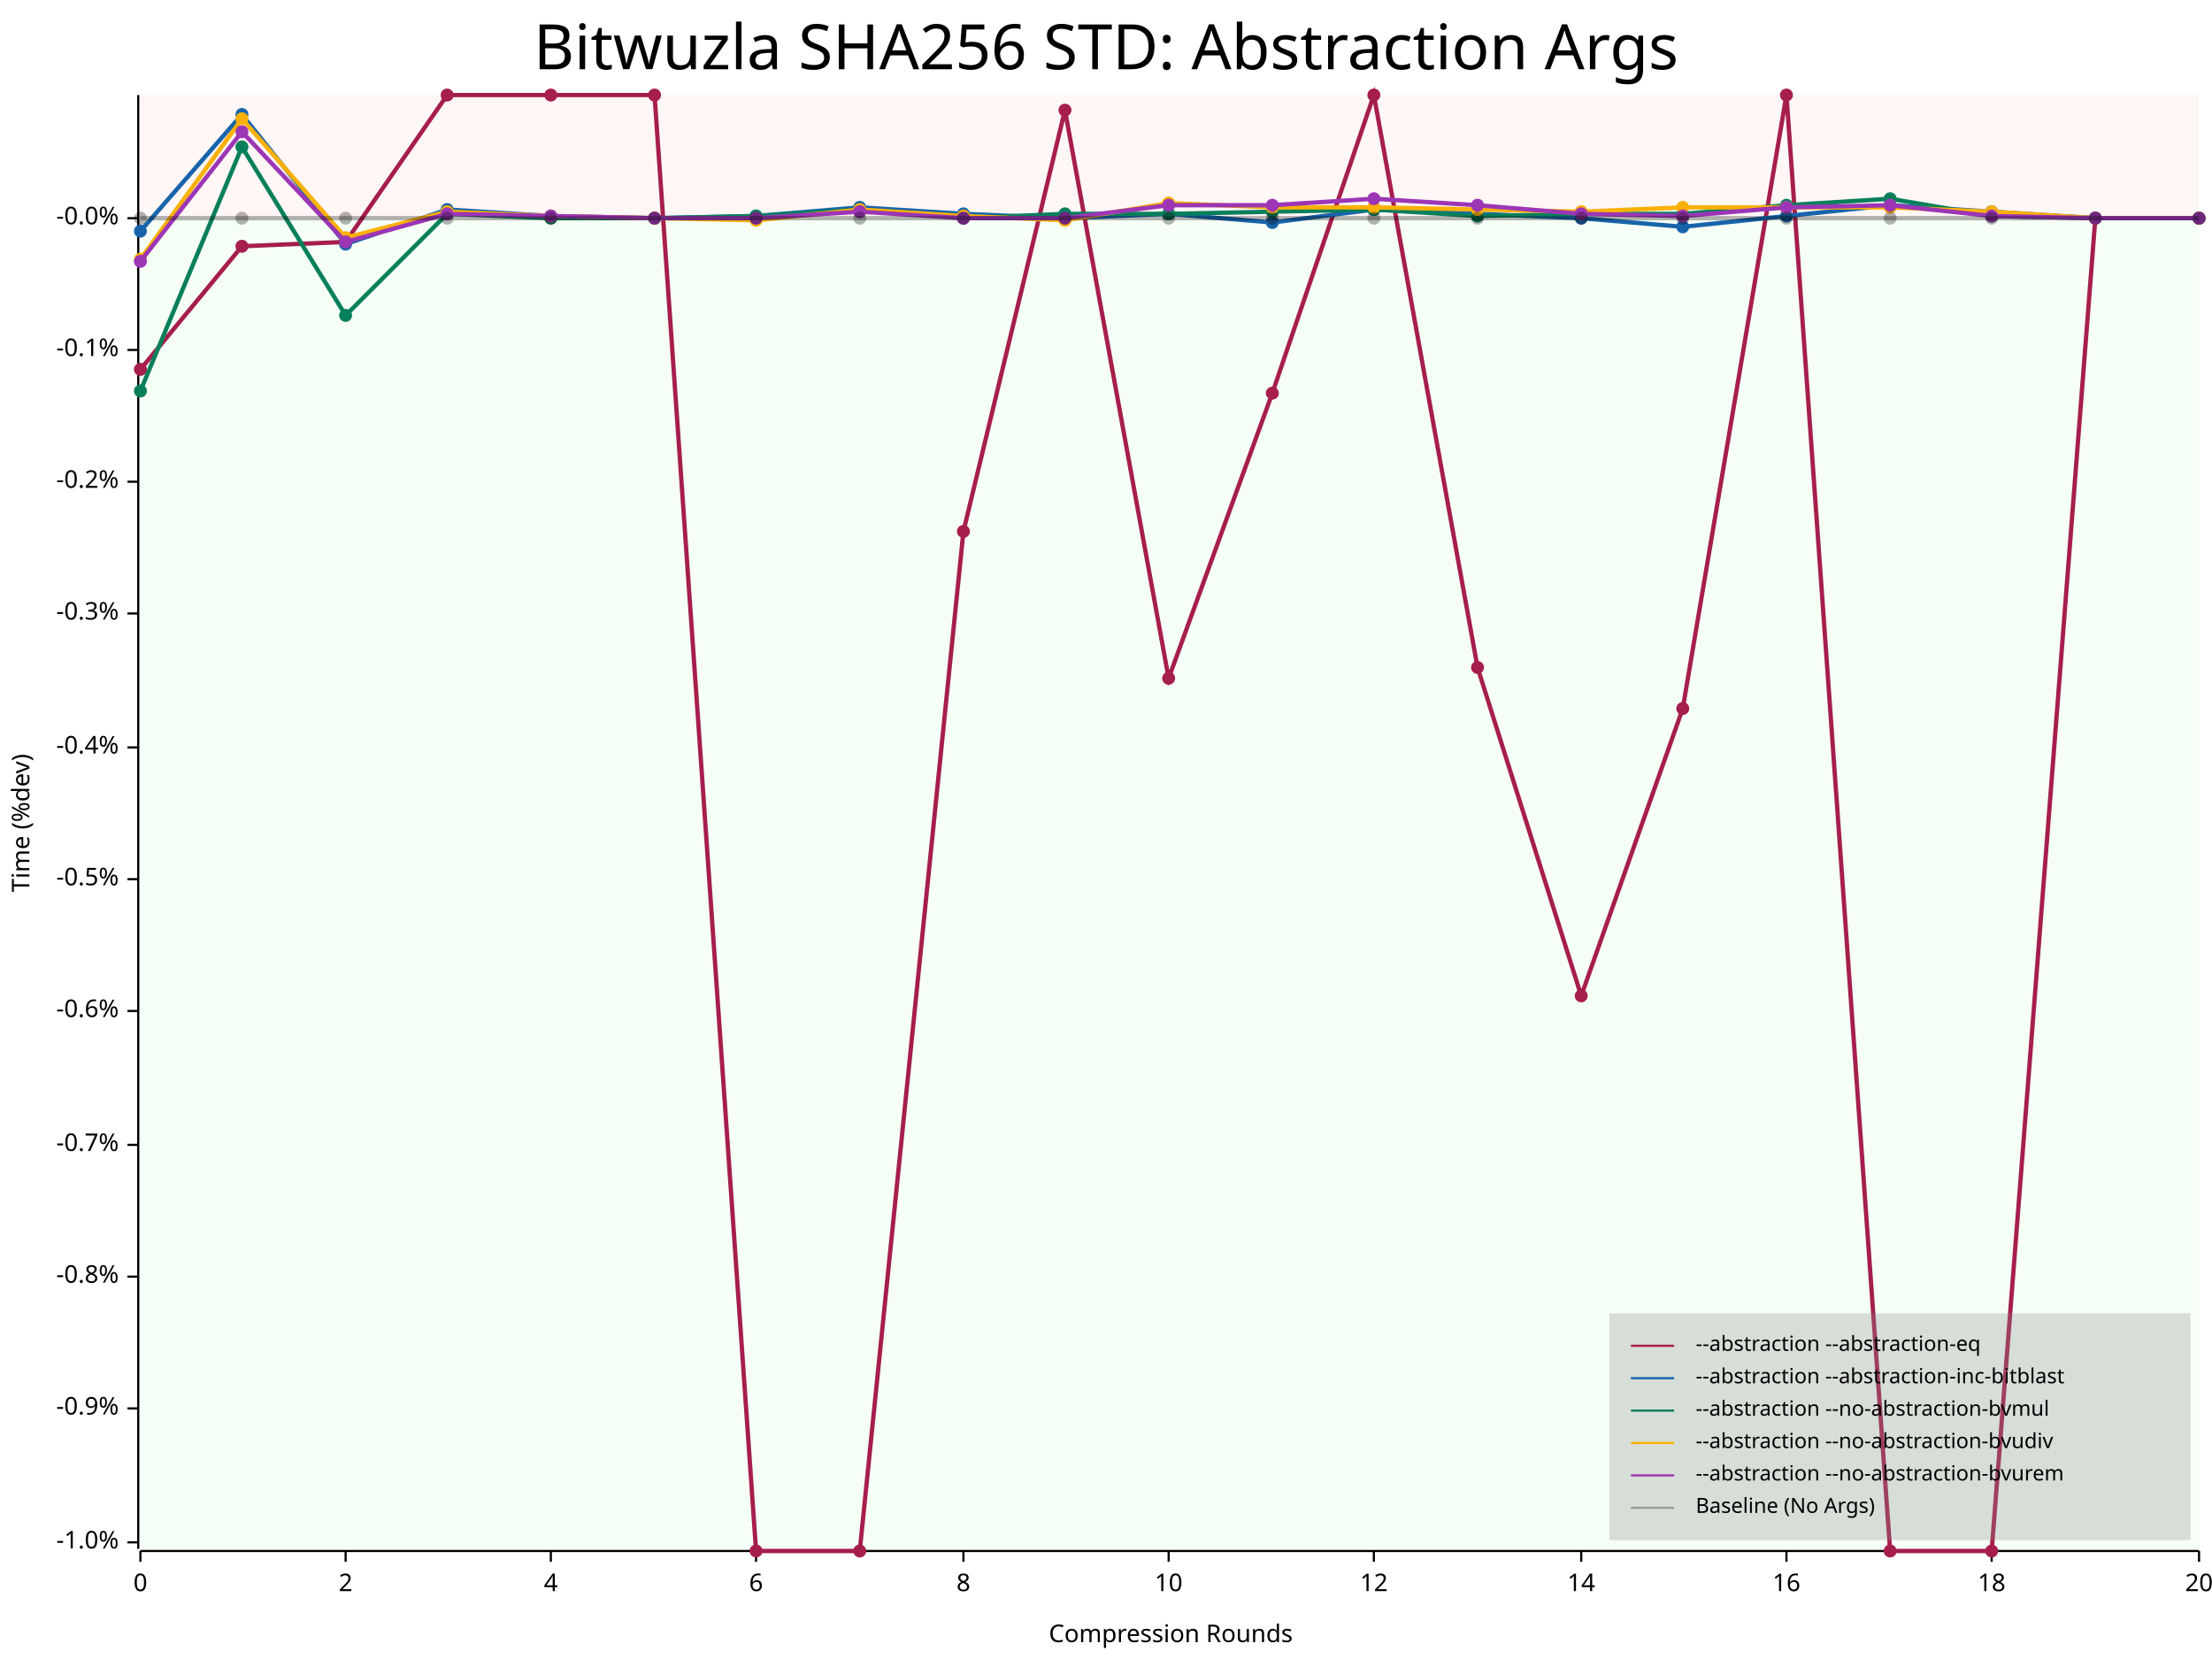
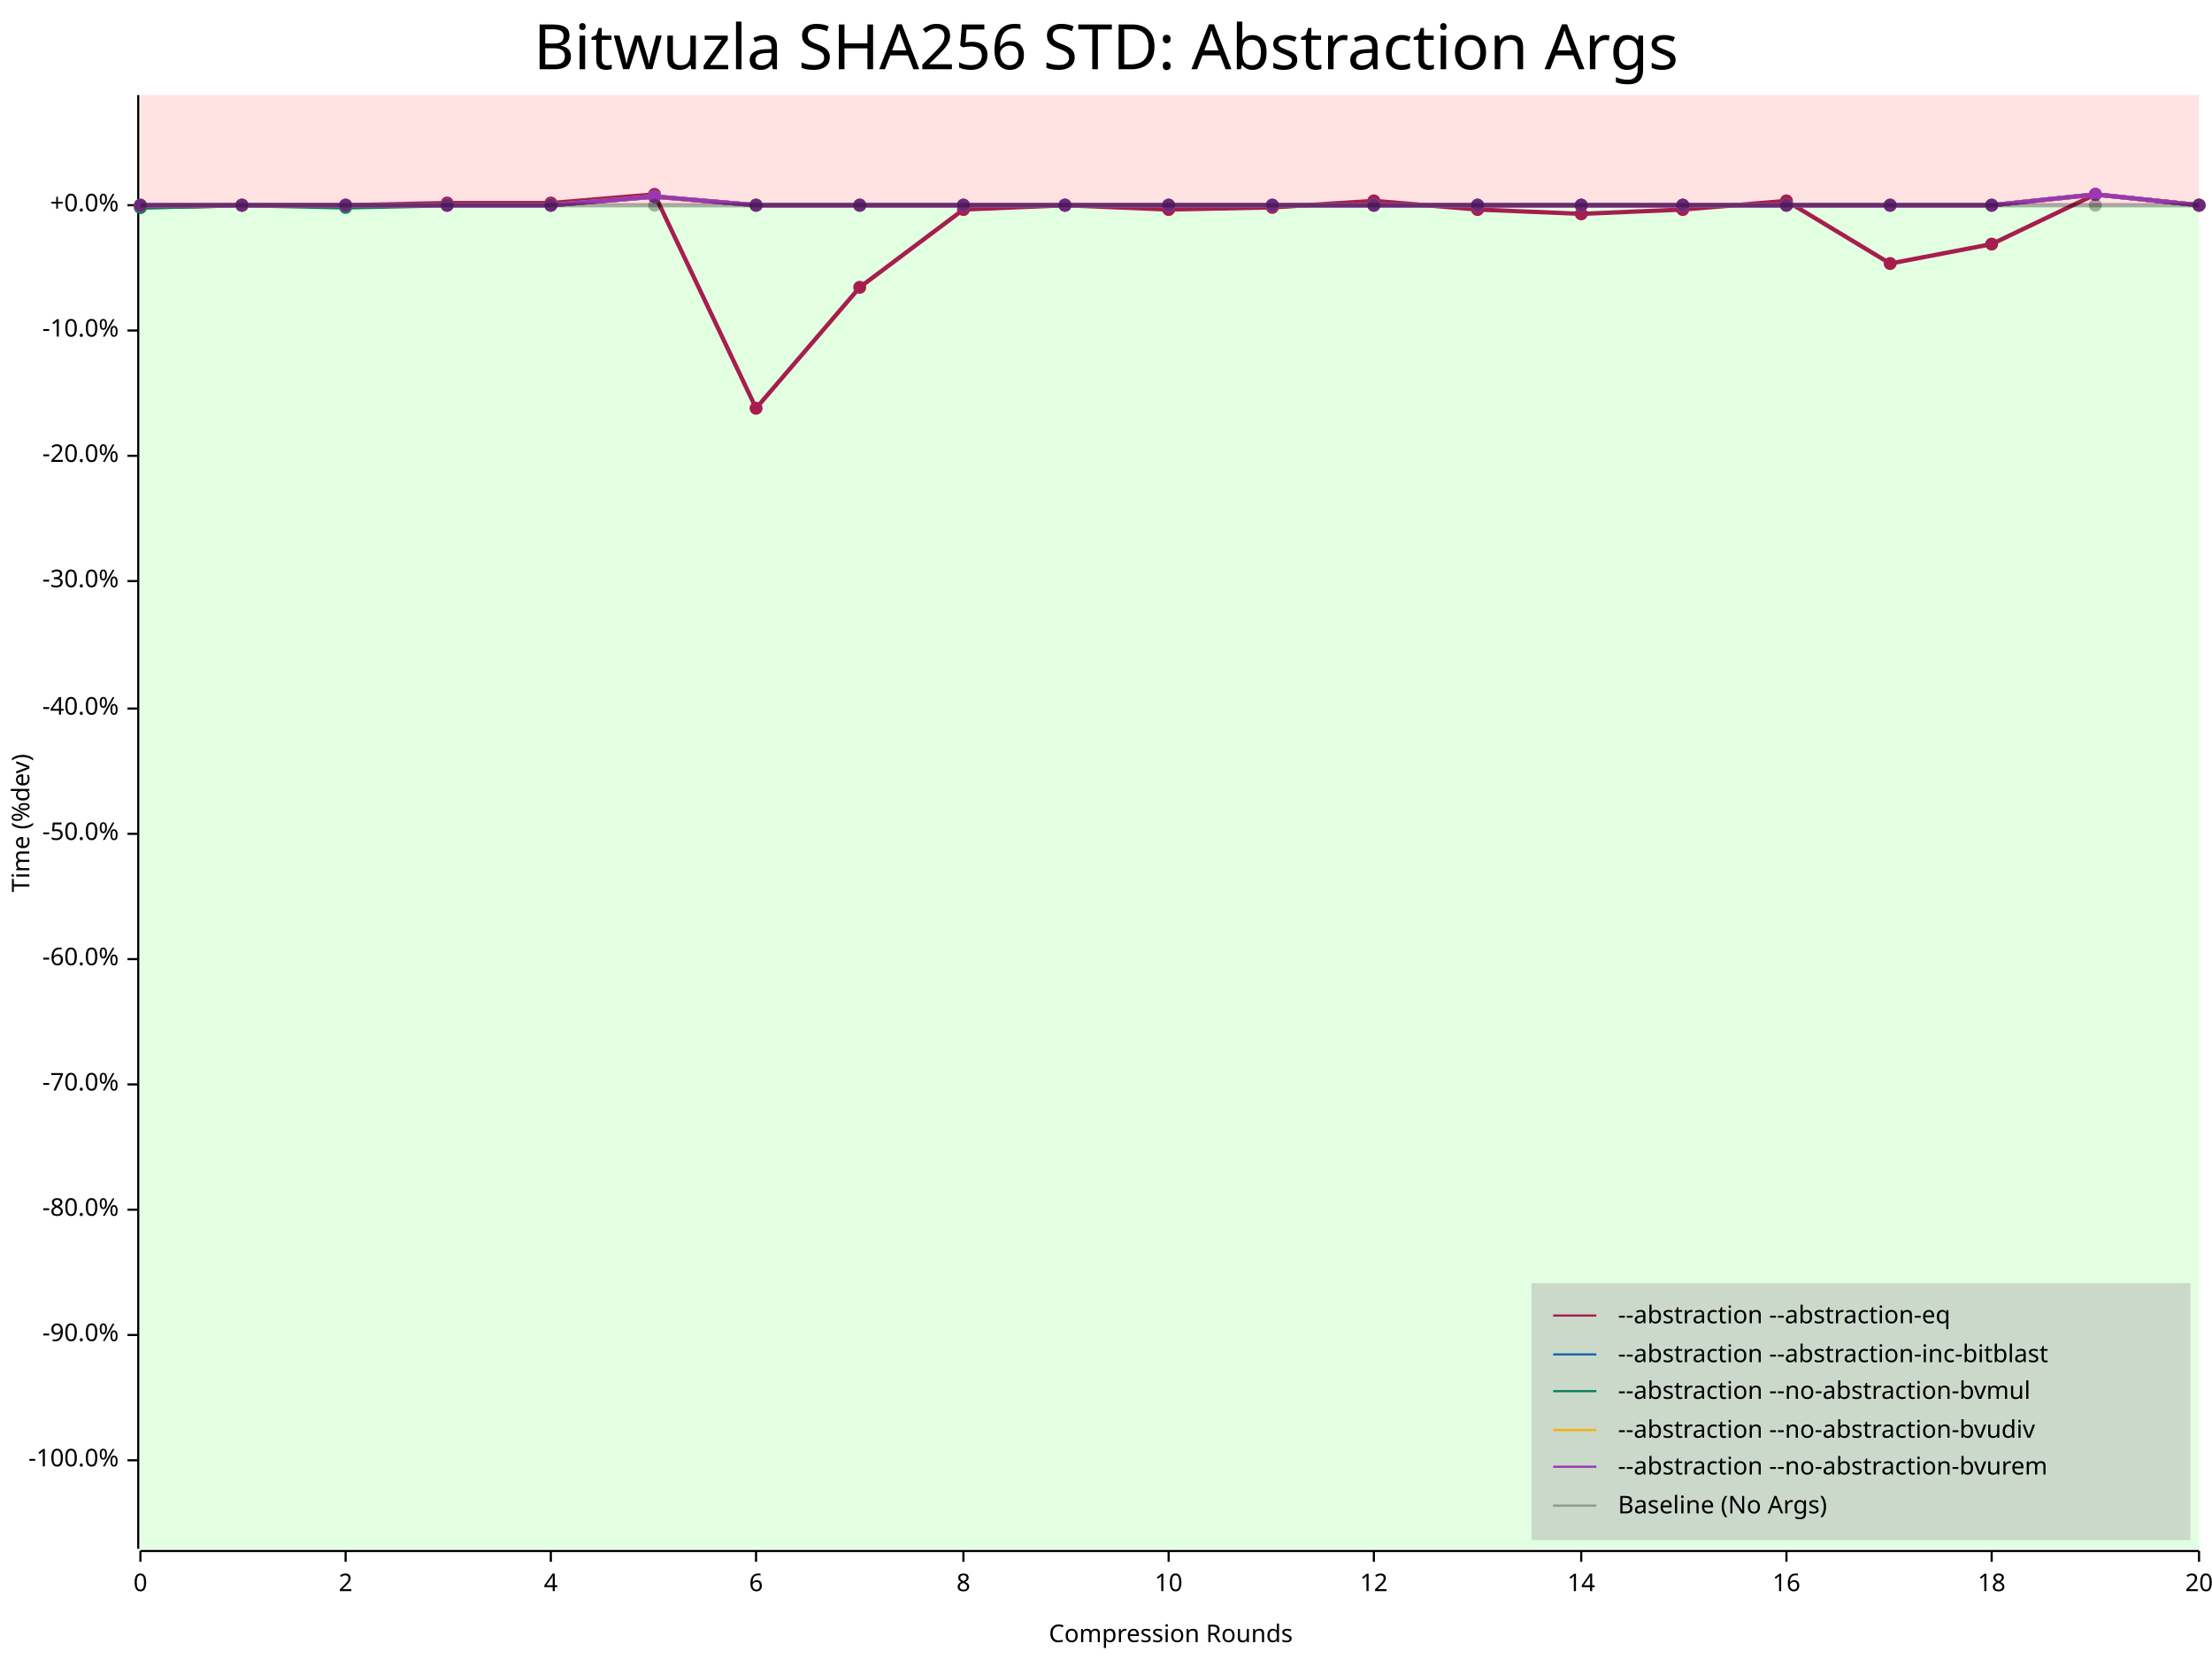
<svg xmlns="http://www.w3.org/2000/svg" width="1024" height="768" viewBox="0 0 1024 768">
  <rect x="0" y="0" width="1024" height="768" opacity="1" fill="#FFFFFF" stroke="none" />
  <text x="512" y="10" dy="0.76em" text-anchor="middle" font-family="noto sans" font-size="29.032" opacity="1" fill="#000000">
Bitwuzla SHA256 STD: Abstraction Args
</text>
-   <rect x="65" y="101" width="953" height="616" opacity="0.125" fill="#B6FFB6" stroke="none" />
-   <rect x="65" y="44" width="953" height="57" opacity="0.125" fill="#FFB6B6" stroke="none" />
+   <rect x="65" y="95" width="953" height="622" opacity="0.4" fill="#B6FFB6" stroke="none" />
+   <rect x="65" y="44" width="953" height="51" opacity="0.4" fill="#FFB6B6" stroke="none" />
  <text x="542" y="763" dy="-0.5ex" text-anchor="middle" font-family="noto sans" font-size="11.29" opacity="1" fill="#000000">
Compression Rounds
</text>
  <polyline fill="none" opacity="1" stroke="#000000" stroke-width="1" points="65,718 1018,718 " />
  <text x="65" y="728" dy="0.76em" text-anchor="middle" font-family="noto sans" font-size="11.29" opacity="1" fill="#000000">
0
</text>
  <polyline fill="none" opacity="1" stroke="#000000" stroke-width="1" points="65,718 65,723 " />
  <text x="160" y="728" dy="0.76em" text-anchor="middle" font-family="noto sans" font-size="11.29" opacity="1" fill="#000000">
2
</text>
  <polyline fill="none" opacity="1" stroke="#000000" stroke-width="1" points="160,718 160,723 " />
  <text x="255" y="728" dy="0.76em" text-anchor="middle" font-family="noto sans" font-size="11.29" opacity="1" fill="#000000">
4
</text>
  <polyline fill="none" opacity="1" stroke="#000000" stroke-width="1" points="255,718 255,723 " />
  <text x="350" y="728" dy="0.76em" text-anchor="middle" font-family="noto sans" font-size="11.29" opacity="1" fill="#000000">
6
</text>
  <polyline fill="none" opacity="1" stroke="#000000" stroke-width="1" points="350,718 350,723 " />
  <text x="446" y="728" dy="0.76em" text-anchor="middle" font-family="noto sans" font-size="11.29" opacity="1" fill="#000000">
8
</text>
  <polyline fill="none" opacity="1" stroke="#000000" stroke-width="1" points="446,718 446,723 " />
  <text x="541" y="728" dy="0.76em" text-anchor="middle" font-family="noto sans" font-size="11.29" opacity="1" fill="#000000">
10
</text>
  <polyline fill="none" opacity="1" stroke="#000000" stroke-width="1" points="541,718 541,723 " />
  <text x="636" y="728" dy="0.76em" text-anchor="middle" font-family="noto sans" font-size="11.29" opacity="1" fill="#000000">
12
</text>
  <polyline fill="none" opacity="1" stroke="#000000" stroke-width="1" points="636,718 636,723 " />
  <text x="732" y="728" dy="0.76em" text-anchor="middle" font-family="noto sans" font-size="11.29" opacity="1" fill="#000000">
14
</text>
  <polyline fill="none" opacity="1" stroke="#000000" stroke-width="1" points="732,718 732,723 " />
  <text x="827" y="728" dy="0.76em" text-anchor="middle" font-family="noto sans" font-size="11.29" opacity="1" fill="#000000">
16
</text>
  <polyline fill="none" opacity="1" stroke="#000000" stroke-width="1" points="827,718 827,723 " />
  <text x="922" y="728" dy="0.76em" text-anchor="middle" font-family="noto sans" font-size="11.29" opacity="1" fill="#000000">
18
</text>
  <polyline fill="none" opacity="1" stroke="#000000" stroke-width="1" points="922,718 922,723 " />
  <text x="1018" y="728" dy="0.76em" text-anchor="middle" font-family="noto sans" font-size="11.29" opacity="1" fill="#000000">
20
</text>
  <polyline fill="none" opacity="1" stroke="#000000" stroke-width="1" points="1018,718 1018,723 " />
  <text x="5" y="381" dy="0.76em" text-anchor="middle" font-family="noto sans" font-size="11.29" opacity="1" fill="#000000" transform="rotate(270, 5, 381)">
Time (%dev)
</text>
  <polyline fill="none" opacity="1" stroke="#000000" stroke-width="1" points="64,44 64,717 " />
-   <text x="55" y="714" dy="0.5ex" text-anchor="end" font-family="noto sans" font-size="11.29" opacity="1" fill="#000000">
- -1.0%
- </text>
-   <polyline fill="none" opacity="1" stroke="#000000" stroke-width="1" points="59,714 64,714 " />
-   <text x="55" y="652" dy="0.5ex" text-anchor="end" font-family="noto sans" font-size="11.29" opacity="1" fill="#000000">
- -0.9%
- </text>
-   <polyline fill="none" opacity="1" stroke="#000000" stroke-width="1" points="59,652 64,652 " />
-   <text x="55" y="591" dy="0.5ex" text-anchor="end" font-family="noto sans" font-size="11.29" opacity="1" fill="#000000">
- -0.8%
- </text>
-   <polyline fill="none" opacity="1" stroke="#000000" stroke-width="1" points="59,591 64,591 " />
-   <text x="55" y="530" dy="0.5ex" text-anchor="end" font-family="noto sans" font-size="11.29" opacity="1" fill="#000000">
- -0.7%
- </text>
-   <polyline fill="none" opacity="1" stroke="#000000" stroke-width="1" points="59,530 64,530 " />
-   <text x="55" y="468" dy="0.5ex" text-anchor="end" font-family="noto sans" font-size="11.29" opacity="1" fill="#000000">
- -0.6%
- </text>
-   <polyline fill="none" opacity="1" stroke="#000000" stroke-width="1" points="59,468 64,468 " />
-   <text x="55" y="407" dy="0.5ex" text-anchor="end" font-family="noto sans" font-size="11.29" opacity="1" fill="#000000">
- -0.5%
- </text>
-   <polyline fill="none" opacity="1" stroke="#000000" stroke-width="1" points="59,407 64,407 " />
-   <text x="55" y="346" dy="0.5ex" text-anchor="end" font-family="noto sans" font-size="11.29" opacity="1" fill="#000000">
- -0.4%
- </text>
-   <polyline fill="none" opacity="1" stroke="#000000" stroke-width="1" points="59,346 64,346 " />
-   <text x="55" y="284" dy="0.5ex" text-anchor="end" font-family="noto sans" font-size="11.29" opacity="1" fill="#000000">
- -0.3%
- </text>
-   <polyline fill="none" opacity="1" stroke="#000000" stroke-width="1" points="59,284 64,284 " />
-   <text x="55" y="223" dy="0.5ex" text-anchor="end" font-family="noto sans" font-size="11.29" opacity="1" fill="#000000">
- -0.2%
- </text>
-   <polyline fill="none" opacity="1" stroke="#000000" stroke-width="1" points="59,223 64,223 " />
-   <text x="55" y="162" dy="0.5ex" text-anchor="end" font-family="noto sans" font-size="11.29" opacity="1" fill="#000000">
- -0.1%
- </text>
-   <polyline fill="none" opacity="1" stroke="#000000" stroke-width="1" points="59,162 64,162 " />
-   <text x="55" y="101" dy="0.5ex" text-anchor="end" font-family="noto sans" font-size="11.29" opacity="1" fill="#000000">
- -0.0%
- </text>
-   <polyline fill="none" opacity="1" stroke="#000000" stroke-width="1" points="59,101 64,101 " />
-   <polyline fill="none" opacity="1" stroke="#A61E4D" stroke-width="2" points="65,171 112,114 160,112 207,44 255,44 303,44 350,718 398,718 446,246 493,51 541,314 589,182 636,44 684,309 732,461 779,328 827,44 875,718 922,718 970,101 1018,101 " />
-   <circle cx="65" cy="171" r="3" opacity="1" fill="#A61E4D" stroke="none" stroke-width="1" />
-   <circle cx="112" cy="114" r="3" opacity="1" fill="#A61E4D" stroke="none" stroke-width="1" />
-   <circle cx="160" cy="112" r="3" opacity="1" fill="#A61E4D" stroke="none" stroke-width="1" />
-   <circle cx="207" cy="44" r="3" opacity="1" fill="#A61E4D" stroke="none" stroke-width="1" />
-   <circle cx="255" cy="44" r="3" opacity="1" fill="#A61E4D" stroke="none" stroke-width="1" />
-   <circle cx="303" cy="44" r="3" opacity="1" fill="#A61E4D" stroke="none" stroke-width="1" />
-   <circle cx="350" cy="718" r="3" opacity="1" fill="#A61E4D" stroke="none" stroke-width="1" />
-   <circle cx="398" cy="718" r="3" opacity="1" fill="#A61E4D" stroke="none" stroke-width="1" />
-   <circle cx="446" cy="246" r="3" opacity="1" fill="#A61E4D" stroke="none" stroke-width="1" />
-   <circle cx="493" cy="51" r="3" opacity="1" fill="#A61E4D" stroke="none" stroke-width="1" />
-   <circle cx="541" cy="314" r="3" opacity="1" fill="#A61E4D" stroke="none" stroke-width="1" />
-   <circle cx="589" cy="182" r="3" opacity="1" fill="#A61E4D" stroke="none" stroke-width="1" />
-   <circle cx="636" cy="44" r="3" opacity="1" fill="#A61E4D" stroke="none" stroke-width="1" />
-   <circle cx="684" cy="309" r="3" opacity="1" fill="#A61E4D" stroke="none" stroke-width="1" />
-   <circle cx="732" cy="461" r="3" opacity="1" fill="#A61E4D" stroke="none" stroke-width="1" />
-   <circle cx="779" cy="328" r="3" opacity="1" fill="#A61E4D" stroke="none" stroke-width="1" />
-   <circle cx="827" cy="44" r="3" opacity="1" fill="#A61E4D" stroke="none" stroke-width="1" />
-   <circle cx="875" cy="718" r="3" opacity="1" fill="#A61E4D" stroke="none" stroke-width="1" />
-   <circle cx="922" cy="718" r="3" opacity="1" fill="#A61E4D" stroke="none" stroke-width="1" />
-   <circle cx="970" cy="101" r="3" opacity="1" fill="#A61E4D" stroke="none" stroke-width="1" />
-   <circle cx="1018" cy="101" r="3" opacity="1" fill="#A61E4D" stroke="none" stroke-width="1" />
-   <polyline fill="none" opacity="1" stroke="#1864AB" stroke-width="2" points="65,107 112,53 160,113 207,97 255,100 303,101 350,100 398,96 446,99 493,101 541,99 589,103 636,97 684,99 732,101 779,105 827,100 875,95 922,98 970,101 1018,101 " />
-   <circle cx="65" cy="107" r="3" opacity="1" fill="#1864AB" stroke="none" stroke-width="1" />
-   <circle cx="112" cy="53" r="3" opacity="1" fill="#1864AB" stroke="none" stroke-width="1" />
-   <circle cx="160" cy="113" r="3" opacity="1" fill="#1864AB" stroke="none" stroke-width="1" />
-   <circle cx="207" cy="97" r="3" opacity="1" fill="#1864AB" stroke="none" stroke-width="1" />
-   <circle cx="255" cy="100" r="3" opacity="1" fill="#1864AB" stroke="none" stroke-width="1" />
-   <circle cx="303" cy="101" r="3" opacity="1" fill="#1864AB" stroke="none" stroke-width="1" />
-   <circle cx="350" cy="100" r="3" opacity="1" fill="#1864AB" stroke="none" stroke-width="1" />
-   <circle cx="398" cy="96" r="3" opacity="1" fill="#1864AB" stroke="none" stroke-width="1" />
-   <circle cx="446" cy="99" r="3" opacity="1" fill="#1864AB" stroke="none" stroke-width="1" />
-   <circle cx="493" cy="101" r="3" opacity="1" fill="#1864AB" stroke="none" stroke-width="1" />
-   <circle cx="541" cy="99" r="3" opacity="1" fill="#1864AB" stroke="none" stroke-width="1" />
-   <circle cx="589" cy="103" r="3" opacity="1" fill="#1864AB" stroke="none" stroke-width="1" />
-   <circle cx="636" cy="97" r="3" opacity="1" fill="#1864AB" stroke="none" stroke-width="1" />
-   <circle cx="684" cy="99" r="3" opacity="1" fill="#1864AB" stroke="none" stroke-width="1" />
-   <circle cx="732" cy="101" r="3" opacity="1" fill="#1864AB" stroke="none" stroke-width="1" />
-   <circle cx="779" cy="105" r="3" opacity="1" fill="#1864AB" stroke="none" stroke-width="1" />
-   <circle cx="827" cy="100" r="3" opacity="1" fill="#1864AB" stroke="none" stroke-width="1" />
+   <text x="55" y="676" dy="0.5ex" text-anchor="end" font-family="noto sans" font-size="11.29" opacity="1" fill="#000000">
+ -100.0%
+ </text>
+   <polyline fill="none" opacity="1" stroke="#000000" stroke-width="1" points="59,676 64,676 " />
+   <text x="55" y="618" dy="0.5ex" text-anchor="end" font-family="noto sans" font-size="11.29" opacity="1" fill="#000000">
+ -90.0%
+ </text>
+   <polyline fill="none" opacity="1" stroke="#000000" stroke-width="1" points="59,618 64,618 " />
+   <text x="55" y="560" dy="0.5ex" text-anchor="end" font-family="noto sans" font-size="11.29" opacity="1" fill="#000000">
+ -80.0%
+ </text>
+   <polyline fill="none" opacity="1" stroke="#000000" stroke-width="1" points="59,560 64,560 " />
+   <text x="55" y="502" dy="0.5ex" text-anchor="end" font-family="noto sans" font-size="11.29" opacity="1" fill="#000000">
+ -70.0%
+ </text>
+   <polyline fill="none" opacity="1" stroke="#000000" stroke-width="1" points="59,502 64,502 " />
+   <text x="55" y="444" dy="0.5ex" text-anchor="end" font-family="noto sans" font-size="11.29" opacity="1" fill="#000000">
+ -60.0%
+ </text>
+   <polyline fill="none" opacity="1" stroke="#000000" stroke-width="1" points="59,444 64,444 " />
+   <text x="55" y="386" dy="0.5ex" text-anchor="end" font-family="noto sans" font-size="11.29" opacity="1" fill="#000000">
+ -50.0%
+ </text>
+   <polyline fill="none" opacity="1" stroke="#000000" stroke-width="1" points="59,386 64,386 " />
+   <text x="55" y="328" dy="0.5ex" text-anchor="end" font-family="noto sans" font-size="11.29" opacity="1" fill="#000000">
+ -40.0%
+ </text>
+   <polyline fill="none" opacity="1" stroke="#000000" stroke-width="1" points="59,328 64,328 " />
+   <text x="55" y="269" dy="0.5ex" text-anchor="end" font-family="noto sans" font-size="11.29" opacity="1" fill="#000000">
+ -30.0%
+ </text>
+   <polyline fill="none" opacity="1" stroke="#000000" stroke-width="1" points="59,269 64,269 " />
+   <text x="55" y="211" dy="0.5ex" text-anchor="end" font-family="noto sans" font-size="11.29" opacity="1" fill="#000000">
+ -20.0%
+ </text>
+   <polyline fill="none" opacity="1" stroke="#000000" stroke-width="1" points="59,211 64,211 " />
+   <text x="55" y="153" dy="0.5ex" text-anchor="end" font-family="noto sans" font-size="11.29" opacity="1" fill="#000000">
+ -10.0%
+ </text>
+   <polyline fill="none" opacity="1" stroke="#000000" stroke-width="1" points="59,153 64,153 " />
+   <text x="55" y="95" dy="0.5ex" text-anchor="end" font-family="noto sans" font-size="11.29" opacity="1" fill="#000000">
+ +0.0%
+ </text>
+   <polyline fill="none" opacity="1" stroke="#000000" stroke-width="1" points="59,95 64,95 " />
+   <polyline fill="none" opacity="1" stroke="#A61E4D" stroke-width="2" points="65,96 112,95 160,95 207,94 255,94 303,90 350,189 398,133 446,97 493,95 541,97 589,96 636,93 684,97 732,99 779,97 827,93 875,122 922,113 970,90 1018,95 " />
+   <circle cx="65" cy="96" r="3" opacity="1" fill="#A61E4D" stroke="none" stroke-width="1" />
+   <circle cx="112" cy="95" r="3" opacity="1" fill="#A61E4D" stroke="none" stroke-width="1" />
+   <circle cx="160" cy="95" r="3" opacity="1" fill="#A61E4D" stroke="none" stroke-width="1" />
+   <circle cx="207" cy="94" r="3" opacity="1" fill="#A61E4D" stroke="none" stroke-width="1" />
+   <circle cx="255" cy="94" r="3" opacity="1" fill="#A61E4D" stroke="none" stroke-width="1" />
+   <circle cx="303" cy="90" r="3" opacity="1" fill="#A61E4D" stroke="none" stroke-width="1" />
+   <circle cx="350" cy="189" r="3" opacity="1" fill="#A61E4D" stroke="none" stroke-width="1" />
+   <circle cx="398" cy="133" r="3" opacity="1" fill="#A61E4D" stroke="none" stroke-width="1" />
+   <circle cx="446" cy="97" r="3" opacity="1" fill="#A61E4D" stroke="none" stroke-width="1" />
+   <circle cx="493" cy="95" r="3" opacity="1" fill="#A61E4D" stroke="none" stroke-width="1" />
+   <circle cx="541" cy="97" r="3" opacity="1" fill="#A61E4D" stroke="none" stroke-width="1" />
+   <circle cx="589" cy="96" r="3" opacity="1" fill="#A61E4D" stroke="none" stroke-width="1" />
+   <circle cx="636" cy="93" r="3" opacity="1" fill="#A61E4D" stroke="none" stroke-width="1" />
+   <circle cx="684" cy="97" r="3" opacity="1" fill="#A61E4D" stroke="none" stroke-width="1" />
+   <circle cx="732" cy="99" r="3" opacity="1" fill="#A61E4D" stroke="none" stroke-width="1" />
+   <circle cx="779" cy="97" r="3" opacity="1" fill="#A61E4D" stroke="none" stroke-width="1" />
+   <circle cx="827" cy="93" r="3" opacity="1" fill="#A61E4D" stroke="none" stroke-width="1" />
+   <circle cx="875" cy="122" r="3" opacity="1" fill="#A61E4D" stroke="none" stroke-width="1" />
+   <circle cx="922" cy="113" r="3" opacity="1" fill="#A61E4D" stroke="none" stroke-width="1" />
+   <circle cx="970" cy="90" r="3" opacity="1" fill="#A61E4D" stroke="none" stroke-width="1" />
+   <circle cx="1018" cy="95" r="3" opacity="1" fill="#A61E4D" stroke="none" stroke-width="1" />
+   <polyline fill="none" opacity="1" stroke="#1864AB" stroke-width="2" points="65,95 112,95 160,95 207,95 255,95 303,91 350,95 398,95 446,95 493,95 541,95 589,95 636,95 684,95 732,95 779,95 827,95 875,95 922,95 970,90 1018,95 " />
+   <circle cx="65" cy="95" r="3" opacity="1" fill="#1864AB" stroke="none" stroke-width="1" />
+   <circle cx="112" cy="95" r="3" opacity="1" fill="#1864AB" stroke="none" stroke-width="1" />
+   <circle cx="160" cy="95" r="3" opacity="1" fill="#1864AB" stroke="none" stroke-width="1" />
+   <circle cx="207" cy="95" r="3" opacity="1" fill="#1864AB" stroke="none" stroke-width="1" />
+   <circle cx="255" cy="95" r="3" opacity="1" fill="#1864AB" stroke="none" stroke-width="1" />
+   <circle cx="303" cy="91" r="3" opacity="1" fill="#1864AB" stroke="none" stroke-width="1" />
+   <circle cx="350" cy="95" r="3" opacity="1" fill="#1864AB" stroke="none" stroke-width="1" />
+   <circle cx="398" cy="95" r="3" opacity="1" fill="#1864AB" stroke="none" stroke-width="1" />
+   <circle cx="446" cy="95" r="3" opacity="1" fill="#1864AB" stroke="none" stroke-width="1" />
+   <circle cx="493" cy="95" r="3" opacity="1" fill="#1864AB" stroke="none" stroke-width="1" />
+   <circle cx="541" cy="95" r="3" opacity="1" fill="#1864AB" stroke="none" stroke-width="1" />
+   <circle cx="589" cy="95" r="3" opacity="1" fill="#1864AB" stroke="none" stroke-width="1" />
+   <circle cx="636" cy="95" r="3" opacity="1" fill="#1864AB" stroke="none" stroke-width="1" />
+   <circle cx="684" cy="95" r="3" opacity="1" fill="#1864AB" stroke="none" stroke-width="1" />
+   <circle cx="732" cy="95" r="3" opacity="1" fill="#1864AB" stroke="none" stroke-width="1" />
+   <circle cx="779" cy="95" r="3" opacity="1" fill="#1864AB" stroke="none" stroke-width="1" />
+   <circle cx="827" cy="95" r="3" opacity="1" fill="#1864AB" stroke="none" stroke-width="1" />
  <circle cx="875" cy="95" r="3" opacity="1" fill="#1864AB" stroke="none" stroke-width="1" />
-   <circle cx="922" cy="98" r="3" opacity="1" fill="#1864AB" stroke="none" stroke-width="1" />
-   <circle cx="970" cy="101" r="3" opacity="1" fill="#1864AB" stroke="none" stroke-width="1" />
-   <circle cx="1018" cy="101" r="3" opacity="1" fill="#1864AB" stroke="none" stroke-width="1" />
-   <polyline fill="none" opacity="1" stroke="#087F5B" stroke-width="2" points="65,181 112,68 160,146 207,99 255,101 303,101 350,100 398,97 446,101 493,99 541,99 589,98 636,97 684,100 732,99 779,99 827,95 875,92 922,100 970,101 1018,101 " />
-   <circle cx="65" cy="181" r="3" opacity="1" fill="#087F5B" stroke="none" stroke-width="1" />
-   <circle cx="112" cy="68" r="3" opacity="1" fill="#087F5B" stroke="none" stroke-width="1" />
-   <circle cx="160" cy="146" r="3" opacity="1" fill="#087F5B" stroke="none" stroke-width="1" />
-   <circle cx="207" cy="99" r="3" opacity="1" fill="#087F5B" stroke="none" stroke-width="1" />
-   <circle cx="255" cy="101" r="3" opacity="1" fill="#087F5B" stroke="none" stroke-width="1" />
-   <circle cx="303" cy="101" r="3" opacity="1" fill="#087F5B" stroke="none" stroke-width="1" />
-   <circle cx="350" cy="100" r="3" opacity="1" fill="#087F5B" stroke="none" stroke-width="1" />
-   <circle cx="398" cy="97" r="3" opacity="1" fill="#087F5B" stroke="none" stroke-width="1" />
-   <circle cx="446" cy="101" r="3" opacity="1" fill="#087F5B" stroke="none" stroke-width="1" />
-   <circle cx="493" cy="99" r="3" opacity="1" fill="#087F5B" stroke="none" stroke-width="1" />
-   <circle cx="541" cy="99" r="3" opacity="1" fill="#087F5B" stroke="none" stroke-width="1" />
-   <circle cx="589" cy="98" r="3" opacity="1" fill="#087F5B" stroke="none" stroke-width="1" />
-   <circle cx="636" cy="97" r="3" opacity="1" fill="#087F5B" stroke="none" stroke-width="1" />
-   <circle cx="684" cy="100" r="3" opacity="1" fill="#087F5B" stroke="none" stroke-width="1" />
-   <circle cx="732" cy="99" r="3" opacity="1" fill="#087F5B" stroke="none" stroke-width="1" />
-   <circle cx="779" cy="99" r="3" opacity="1" fill="#087F5B" stroke="none" stroke-width="1" />
+   <circle cx="922" cy="95" r="3" opacity="1" fill="#1864AB" stroke="none" stroke-width="1" />
+   <circle cx="970" cy="90" r="3" opacity="1" fill="#1864AB" stroke="none" stroke-width="1" />
+   <circle cx="1018" cy="95" r="3" opacity="1" fill="#1864AB" stroke="none" stroke-width="1" />
+   <polyline fill="none" opacity="1" stroke="#087F5B" stroke-width="2" points="65,96 112,95 160,96 207,95 255,95 303,91 350,95 398,95 446,95 493,95 541,95 589,95 636,95 684,95 732,95 779,95 827,95 875,95 922,95 970,90 1018,95 " />
+   <circle cx="65" cy="96" r="3" opacity="1" fill="#087F5B" stroke="none" stroke-width="1" />
+   <circle cx="112" cy="95" r="3" opacity="1" fill="#087F5B" stroke="none" stroke-width="1" />
+   <circle cx="160" cy="96" r="3" opacity="1" fill="#087F5B" stroke="none" stroke-width="1" />
+   <circle cx="207" cy="95" r="3" opacity="1" fill="#087F5B" stroke="none" stroke-width="1" />
+   <circle cx="255" cy="95" r="3" opacity="1" fill="#087F5B" stroke="none" stroke-width="1" />
+   <circle cx="303" cy="91" r="3" opacity="1" fill="#087F5B" stroke="none" stroke-width="1" />
+   <circle cx="350" cy="95" r="3" opacity="1" fill="#087F5B" stroke="none" stroke-width="1" />
+   <circle cx="398" cy="95" r="3" opacity="1" fill="#087F5B" stroke="none" stroke-width="1" />
+   <circle cx="446" cy="95" r="3" opacity="1" fill="#087F5B" stroke="none" stroke-width="1" />
+   <circle cx="493" cy="95" r="3" opacity="1" fill="#087F5B" stroke="none" stroke-width="1" />
+   <circle cx="541" cy="95" r="3" opacity="1" fill="#087F5B" stroke="none" stroke-width="1" />
+   <circle cx="589" cy="95" r="3" opacity="1" fill="#087F5B" stroke="none" stroke-width="1" />
+   <circle cx="636" cy="95" r="3" opacity="1" fill="#087F5B" stroke="none" stroke-width="1" />
+   <circle cx="684" cy="95" r="3" opacity="1" fill="#087F5B" stroke="none" stroke-width="1" />
+   <circle cx="732" cy="95" r="3" opacity="1" fill="#087F5B" stroke="none" stroke-width="1" />
+   <circle cx="779" cy="95" r="3" opacity="1" fill="#087F5B" stroke="none" stroke-width="1" />
  <circle cx="827" cy="95" r="3" opacity="1" fill="#087F5B" stroke="none" stroke-width="1" />
-   <circle cx="875" cy="92" r="3" opacity="1" fill="#087F5B" stroke="none" stroke-width="1" />
-   <circle cx="922" cy="100" r="3" opacity="1" fill="#087F5B" stroke="none" stroke-width="1" />
-   <circle cx="970" cy="101" r="3" opacity="1" fill="#087F5B" stroke="none" stroke-width="1" />
-   <circle cx="1018" cy="101" r="3" opacity="1" fill="#087F5B" stroke="none" stroke-width="1" />
-   <polyline fill="none" opacity="1" stroke="#FAB005" stroke-width="2" points="65,120 112,55 160,110 207,98 255,100 303,101 350,102 398,97 446,100 493,102 541,94 589,96 636,96 684,97 732,98 779,96 827,96 875,96 922,98 970,101 1018,101 " />
-   <circle cx="65" cy="120" r="3" opacity="1" fill="#FAB005" stroke="none" stroke-width="1" />
-   <circle cx="112" cy="55" r="3" opacity="1" fill="#FAB005" stroke="none" stroke-width="1" />
-   <circle cx="160" cy="110" r="3" opacity="1" fill="#FAB005" stroke="none" stroke-width="1" />
-   <circle cx="207" cy="98" r="3" opacity="1" fill="#FAB005" stroke="none" stroke-width="1" />
-   <circle cx="255" cy="100" r="3" opacity="1" fill="#FAB005" stroke="none" stroke-width="1" />
-   <circle cx="303" cy="101" r="3" opacity="1" fill="#FAB005" stroke="none" stroke-width="1" />
-   <circle cx="350" cy="102" r="3" opacity="1" fill="#FAB005" stroke="none" stroke-width="1" />
-   <circle cx="398" cy="97" r="3" opacity="1" fill="#FAB005" stroke="none" stroke-width="1" />
-   <circle cx="446" cy="100" r="3" opacity="1" fill="#FAB005" stroke="none" stroke-width="1" />
-   <circle cx="493" cy="102" r="3" opacity="1" fill="#FAB005" stroke="none" stroke-width="1" />
-   <circle cx="541" cy="94" r="3" opacity="1" fill="#FAB005" stroke="none" stroke-width="1" />
-   <circle cx="589" cy="96" r="3" opacity="1" fill="#FAB005" stroke="none" stroke-width="1" />
-   <circle cx="636" cy="96" r="3" opacity="1" fill="#FAB005" stroke="none" stroke-width="1" />
-   <circle cx="684" cy="97" r="3" opacity="1" fill="#FAB005" stroke="none" stroke-width="1" />
-   <circle cx="732" cy="98" r="3" opacity="1" fill="#FAB005" stroke="none" stroke-width="1" />
-   <circle cx="779" cy="96" r="3" opacity="1" fill="#FAB005" stroke="none" stroke-width="1" />
-   <circle cx="827" cy="96" r="3" opacity="1" fill="#FAB005" stroke="none" stroke-width="1" />
-   <circle cx="875" cy="96" r="3" opacity="1" fill="#FAB005" stroke="none" stroke-width="1" />
-   <circle cx="922" cy="98" r="3" opacity="1" fill="#FAB005" stroke="none" stroke-width="1" />
-   <circle cx="970" cy="101" r="3" opacity="1" fill="#FAB005" stroke="none" stroke-width="1" />
-   <circle cx="1018" cy="101" r="3" opacity="1" fill="#FAB005" stroke="none" stroke-width="1" />
-   <polyline fill="none" opacity="1" stroke="#9C36B5" stroke-width="2" points="65,121 112,61 160,112 207,99 255,100 303,101 350,101 398,98 446,101 493,101 541,95 589,95 636,92 684,95 732,99 779,100 827,96 875,95 922,100 970,101 1018,101 " />
-   <circle cx="65" cy="121" r="3" opacity="1" fill="#9C36B5" stroke="none" stroke-width="1" />
-   <circle cx="112" cy="61" r="3" opacity="1" fill="#9C36B5" stroke="none" stroke-width="1" />
-   <circle cx="160" cy="112" r="3" opacity="1" fill="#9C36B5" stroke="none" stroke-width="1" />
-   <circle cx="207" cy="99" r="3" opacity="1" fill="#9C36B5" stroke="none" stroke-width="1" />
-   <circle cx="255" cy="100" r="3" opacity="1" fill="#9C36B5" stroke="none" stroke-width="1" />
-   <circle cx="303" cy="101" r="3" opacity="1" fill="#9C36B5" stroke="none" stroke-width="1" />
-   <circle cx="350" cy="101" r="3" opacity="1" fill="#9C36B5" stroke="none" stroke-width="1" />
-   <circle cx="398" cy="98" r="3" opacity="1" fill="#9C36B5" stroke="none" stroke-width="1" />
-   <circle cx="446" cy="101" r="3" opacity="1" fill="#9C36B5" stroke="none" stroke-width="1" />
-   <circle cx="493" cy="101" r="3" opacity="1" fill="#9C36B5" stroke="none" stroke-width="1" />
+   <circle cx="875" cy="95" r="3" opacity="1" fill="#087F5B" stroke="none" stroke-width="1" />
+   <circle cx="922" cy="95" r="3" opacity="1" fill="#087F5B" stroke="none" stroke-width="1" />
+   <circle cx="970" cy="90" r="3" opacity="1" fill="#087F5B" stroke="none" stroke-width="1" />
+   <circle cx="1018" cy="95" r="3" opacity="1" fill="#087F5B" stroke="none" stroke-width="1" />
+   <polyline fill="none" opacity="1" stroke="#FAB005" stroke-width="2" points="65,95 112,95 160,95 207,95 255,95 303,91 350,95 398,95 446,95 493,95 541,95 589,95 636,95 684,95 732,95 779,95 827,95 875,95 922,95 970,90 1018,95 " />
+   <circle cx="65" cy="95" r="3" opacity="1" fill="#FAB005" stroke="none" stroke-width="1" />
+   <circle cx="112" cy="95" r="3" opacity="1" fill="#FAB005" stroke="none" stroke-width="1" />
+   <circle cx="160" cy="95" r="3" opacity="1" fill="#FAB005" stroke="none" stroke-width="1" />
+   <circle cx="207" cy="95" r="3" opacity="1" fill="#FAB005" stroke="none" stroke-width="1" />
+   <circle cx="255" cy="95" r="3" opacity="1" fill="#FAB005" stroke="none" stroke-width="1" />
+   <circle cx="303" cy="91" r="3" opacity="1" fill="#FAB005" stroke="none" stroke-width="1" />
+   <circle cx="350" cy="95" r="3" opacity="1" fill="#FAB005" stroke="none" stroke-width="1" />
+   <circle cx="398" cy="95" r="3" opacity="1" fill="#FAB005" stroke="none" stroke-width="1" />
+   <circle cx="446" cy="95" r="3" opacity="1" fill="#FAB005" stroke="none" stroke-width="1" />
+   <circle cx="493" cy="95" r="3" opacity="1" fill="#FAB005" stroke="none" stroke-width="1" />
+   <circle cx="541" cy="95" r="3" opacity="1" fill="#FAB005" stroke="none" stroke-width="1" />
+   <circle cx="589" cy="95" r="3" opacity="1" fill="#FAB005" stroke="none" stroke-width="1" />
+   <circle cx="636" cy="95" r="3" opacity="1" fill="#FAB005" stroke="none" stroke-width="1" />
+   <circle cx="684" cy="95" r="3" opacity="1" fill="#FAB005" stroke="none" stroke-width="1" />
+   <circle cx="732" cy="95" r="3" opacity="1" fill="#FAB005" stroke="none" stroke-width="1" />
+   <circle cx="779" cy="95" r="3" opacity="1" fill="#FAB005" stroke="none" stroke-width="1" />
+   <circle cx="827" cy="95" r="3" opacity="1" fill="#FAB005" stroke="none" stroke-width="1" />
+   <circle cx="875" cy="95" r="3" opacity="1" fill="#FAB005" stroke="none" stroke-width="1" />
+   <circle cx="922" cy="95" r="3" opacity="1" fill="#FAB005" stroke="none" stroke-width="1" />
+   <circle cx="970" cy="90" r="3" opacity="1" fill="#FAB005" stroke="none" stroke-width="1" />
+   <circle cx="1018" cy="95" r="3" opacity="1" fill="#FAB005" stroke="none" stroke-width="1" />
+   <polyline fill="none" opacity="1" stroke="#9C36B5" stroke-width="2" points="65,95 112,95 160,95 207,95 255,95 303,91 350,95 398,95 446,95 493,95 541,95 589,95 636,95 684,95 732,95 779,95 827,95 875,95 922,95 970,90 1018,95 " />
+   <circle cx="65" cy="95" r="3" opacity="1" fill="#9C36B5" stroke="none" stroke-width="1" />
+   <circle cx="112" cy="95" r="3" opacity="1" fill="#9C36B5" stroke="none" stroke-width="1" />
+   <circle cx="160" cy="95" r="3" opacity="1" fill="#9C36B5" stroke="none" stroke-width="1" />
+   <circle cx="207" cy="95" r="3" opacity="1" fill="#9C36B5" stroke="none" stroke-width="1" />
+   <circle cx="255" cy="95" r="3" opacity="1" fill="#9C36B5" stroke="none" stroke-width="1" />
+   <circle cx="303" cy="91" r="3" opacity="1" fill="#9C36B5" stroke="none" stroke-width="1" />
+   <circle cx="350" cy="95" r="3" opacity="1" fill="#9C36B5" stroke="none" stroke-width="1" />
+   <circle cx="398" cy="95" r="3" opacity="1" fill="#9C36B5" stroke="none" stroke-width="1" />
+   <circle cx="446" cy="95" r="3" opacity="1" fill="#9C36B5" stroke="none" stroke-width="1" />
+   <circle cx="493" cy="95" r="3" opacity="1" fill="#9C36B5" stroke="none" stroke-width="1" />
  <circle cx="541" cy="95" r="3" opacity="1" fill="#9C36B5" stroke="none" stroke-width="1" />
  <circle cx="589" cy="95" r="3" opacity="1" fill="#9C36B5" stroke="none" stroke-width="1" />
-   <circle cx="636" cy="92" r="3" opacity="1" fill="#9C36B5" stroke="none" stroke-width="1" />
+   <circle cx="636" cy="95" r="3" opacity="1" fill="#9C36B5" stroke="none" stroke-width="1" />
  <circle cx="684" cy="95" r="3" opacity="1" fill="#9C36B5" stroke="none" stroke-width="1" />
-   <circle cx="732" cy="99" r="3" opacity="1" fill="#9C36B5" stroke="none" stroke-width="1" />
-   <circle cx="779" cy="100" r="3" opacity="1" fill="#9C36B5" stroke="none" stroke-width="1" />
-   <circle cx="827" cy="96" r="3" opacity="1" fill="#9C36B5" stroke="none" stroke-width="1" />
+   <circle cx="732" cy="95" r="3" opacity="1" fill="#9C36B5" stroke="none" stroke-width="1" />
+   <circle cx="779" cy="95" r="3" opacity="1" fill="#9C36B5" stroke="none" stroke-width="1" />
+   <circle cx="827" cy="95" r="3" opacity="1" fill="#9C36B5" stroke="none" stroke-width="1" />
  <circle cx="875" cy="95" r="3" opacity="1" fill="#9C36B5" stroke="none" stroke-width="1" />
-   <circle cx="922" cy="100" r="3" opacity="1" fill="#9C36B5" stroke="none" stroke-width="1" />
-   <circle cx="970" cy="101" r="3" opacity="1" fill="#9C36B5" stroke="none" stroke-width="1" />
-   <circle cx="1018" cy="101" r="3" opacity="1" fill="#9C36B5" stroke="none" stroke-width="1" />
-   <polyline fill="none" opacity="0.3" stroke="#000000" stroke-width="2" points="65,101 112,101 160,101 207,101 255,101 303,101 350,101 398,101 446,101 493,101 541,101 589,101 636,101 684,101 732,101 779,101 827,101 875,101 922,101 970,101 1018,101 " />
-   <circle cx="65" cy="101" r="3" opacity="0.3" fill="#000000" stroke="none" stroke-width="1" />
-   <circle cx="112" cy="101" r="3" opacity="0.3" fill="#000000" stroke="none" stroke-width="1" />
-   <circle cx="160" cy="101" r="3" opacity="0.3" fill="#000000" stroke="none" stroke-width="1" />
-   <circle cx="207" cy="101" r="3" opacity="0.3" fill="#000000" stroke="none" stroke-width="1" />
-   <circle cx="255" cy="101" r="3" opacity="0.3" fill="#000000" stroke="none" stroke-width="1" />
-   <circle cx="303" cy="101" r="3" opacity="0.3" fill="#000000" stroke="none" stroke-width="1" />
-   <circle cx="350" cy="101" r="3" opacity="0.3" fill="#000000" stroke="none" stroke-width="1" />
-   <circle cx="398" cy="101" r="3" opacity="0.3" fill="#000000" stroke="none" stroke-width="1" />
-   <circle cx="446" cy="101" r="3" opacity="0.3" fill="#000000" stroke="none" stroke-width="1" />
-   <circle cx="493" cy="101" r="3" opacity="0.3" fill="#000000" stroke="none" stroke-width="1" />
-   <circle cx="541" cy="101" r="3" opacity="0.3" fill="#000000" stroke="none" stroke-width="1" />
-   <circle cx="589" cy="101" r="3" opacity="0.3" fill="#000000" stroke="none" stroke-width="1" />
-   <circle cx="636" cy="101" r="3" opacity="0.3" fill="#000000" stroke="none" stroke-width="1" />
-   <circle cx="684" cy="101" r="3" opacity="0.3" fill="#000000" stroke="none" stroke-width="1" />
-   <circle cx="732" cy="101" r="3" opacity="0.3" fill="#000000" stroke="none" stroke-width="1" />
-   <circle cx="779" cy="101" r="3" opacity="0.3" fill="#000000" stroke="none" stroke-width="1" />
-   <circle cx="827" cy="101" r="3" opacity="0.3" fill="#000000" stroke="none" stroke-width="1" />
-   <circle cx="875" cy="101" r="3" opacity="0.3" fill="#000000" stroke="none" stroke-width="1" />
-   <circle cx="922" cy="101" r="3" opacity="0.3" fill="#000000" stroke="none" stroke-width="1" />
-   <circle cx="970" cy="101" r="3" opacity="0.3" fill="#000000" stroke="none" stroke-width="1" />
-   <circle cx="1018" cy="101" r="3" opacity="0.3" fill="#000000" stroke="none" stroke-width="1" />
-   <rect x="745" y="608" width="269" height="105" opacity="0.3" fill="#8C8C8C" stroke="none" />
-   <text x="785" y="618" dy="0.76em" text-anchor="start" font-family="sans-serif" font-size="9.677" opacity="1" fill="#000000">
+   <circle cx="922" cy="95" r="3" opacity="1" fill="#9C36B5" stroke="none" stroke-width="1" />
+   <circle cx="970" cy="90" r="3" opacity="1" fill="#9C36B5" stroke="none" stroke-width="1" />
+   <circle cx="1018" cy="95" r="3" opacity="1" fill="#9C36B5" stroke="none" stroke-width="1" />
+   <polyline fill="none" opacity="0.3" stroke="#000000" stroke-width="2" points="65,95 112,95 160,95 207,95 255,95 303,95 350,95 398,95 446,95 493,95 541,95 589,95 636,95 684,95 732,95 779,95 827,95 875,95 922,95 970,95 1018,95 " />
+   <circle cx="65" cy="95" r="3" opacity="0.3" fill="#000000" stroke="none" stroke-width="1" />
+   <circle cx="112" cy="95" r="3" opacity="0.3" fill="#000000" stroke="none" stroke-width="1" />
+   <circle cx="160" cy="95" r="3" opacity="0.3" fill="#000000" stroke="none" stroke-width="1" />
+   <circle cx="207" cy="95" r="3" opacity="0.3" fill="#000000" stroke="none" stroke-width="1" />
+   <circle cx="255" cy="95" r="3" opacity="0.3" fill="#000000" stroke="none" stroke-width="1" />
+   <circle cx="303" cy="95" r="3" opacity="0.3" fill="#000000" stroke="none" stroke-width="1" />
+   <circle cx="350" cy="95" r="3" opacity="0.3" fill="#000000" stroke="none" stroke-width="1" />
+   <circle cx="398" cy="95" r="3" opacity="0.3" fill="#000000" stroke="none" stroke-width="1" />
+   <circle cx="446" cy="95" r="3" opacity="0.3" fill="#000000" stroke="none" stroke-width="1" />
+   <circle cx="493" cy="95" r="3" opacity="0.3" fill="#000000" stroke="none" stroke-width="1" />
+   <circle cx="541" cy="95" r="3" opacity="0.3" fill="#000000" stroke="none" stroke-width="1" />
+   <circle cx="589" cy="95" r="3" opacity="0.3" fill="#000000" stroke="none" stroke-width="1" />
+   <circle cx="636" cy="95" r="3" opacity="0.3" fill="#000000" stroke="none" stroke-width="1" />
+   <circle cx="684" cy="95" r="3" opacity="0.3" fill="#000000" stroke="none" stroke-width="1" />
+   <circle cx="732" cy="95" r="3" opacity="0.3" fill="#000000" stroke="none" stroke-width="1" />
+   <circle cx="779" cy="95" r="3" opacity="0.3" fill="#000000" stroke="none" stroke-width="1" />
+   <circle cx="827" cy="95" r="3" opacity="0.3" fill="#000000" stroke="none" stroke-width="1" />
+   <circle cx="875" cy="95" r="3" opacity="0.3" fill="#000000" stroke="none" stroke-width="1" />
+   <circle cx="922" cy="95" r="3" opacity="0.3" fill="#000000" stroke="none" stroke-width="1" />
+   <circle cx="970" cy="95" r="3" opacity="0.3" fill="#000000" stroke="none" stroke-width="1" />
+   <circle cx="1018" cy="95" r="3" opacity="0.3" fill="#000000" stroke="none" stroke-width="1" />
+   <rect x="709" y="594" width="305" height="119" opacity="0.5" fill="#B4B4B4" stroke="none" />
+   <text x="749" y="604" dy="0.76em" text-anchor="start" font-family="noto sans" font-size="11.29" opacity="1" fill="#000000">
--abstraction --abstraction-eq
</text>
-   <text x="785" y="633" dy="0.76em" text-anchor="start" font-family="sans-serif" font-size="9.677" opacity="1" fill="#000000">
+   <text x="749" y="622" dy="0.76em" text-anchor="start" font-family="noto sans" font-size="11.29" opacity="1" fill="#000000">
--abstraction --abstraction-inc-bitblast
</text>
-   <text x="785" y="648" dy="0.76em" text-anchor="start" font-family="sans-serif" font-size="9.677" opacity="1" fill="#000000">
+   <text x="749" y="639" dy="0.76em" text-anchor="start" font-family="noto sans" font-size="11.29" opacity="1" fill="#000000">
--abstraction --no-abstraction-bvmul
</text>
-   <text x="785" y="663" dy="0.76em" text-anchor="start" font-family="sans-serif" font-size="9.677" opacity="1" fill="#000000">
+   <text x="749" y="657" dy="0.76em" text-anchor="start" font-family="noto sans" font-size="11.29" opacity="1" fill="#000000">
--abstraction --no-abstraction-bvudiv
</text>
-   <text x="785" y="678" dy="0.76em" text-anchor="start" font-family="sans-serif" font-size="9.677" opacity="1" fill="#000000">
+   <text x="749" y="674" dy="0.76em" text-anchor="start" font-family="noto sans" font-size="11.29" opacity="1" fill="#000000">
--abstraction --no-abstraction-bvurem
</text>
-   <text x="785" y="693" dy="0.76em" text-anchor="start" font-family="sans-serif" font-size="9.677" opacity="1" fill="#000000">
+   <text x="749" y="692" dy="0.76em" text-anchor="start" font-family="noto sans" font-size="11.29" opacity="1" fill="#000000">
Baseline (No Args)
</text>
-   <polyline fill="none" opacity="1" stroke="#A61E4D" stroke-width="1" points="755,623 775,623 " />
-   <polyline fill="none" opacity="1" stroke="#1864AB" stroke-width="1" points="755,638 775,638 " />
-   <polyline fill="none" opacity="1" stroke="#087F5B" stroke-width="1" points="755,653 775,653 " />
-   <polyline fill="none" opacity="1" stroke="#FAB005" stroke-width="1" points="755,668 775,668 " />
-   <polyline fill="none" opacity="1" stroke="#9C36B5" stroke-width="1" points="755,683 775,683 " />
-   <polyline fill="none" opacity="0.3" stroke="#000000" stroke-width="1" points="755,698 775,698 " />
+   <polyline fill="none" opacity="1" stroke="#A61E4D" stroke-width="1" points="719,609 739,609 " />
+   <polyline fill="none" opacity="1" stroke="#1864AB" stroke-width="1" points="719,627 739,627 " />
+   <polyline fill="none" opacity="1" stroke="#087F5B" stroke-width="1" points="719,644 739,644 " />
+   <polyline fill="none" opacity="1" stroke="#FAB005" stroke-width="1" points="719,662 739,662 " />
+   <polyline fill="none" opacity="1" stroke="#9C36B5" stroke-width="1" points="719,679 739,679 " />
+   <polyline fill="none" opacity="0.3" stroke="#000000" stroke-width="1" points="719,697 739,697 " />
</svg>
